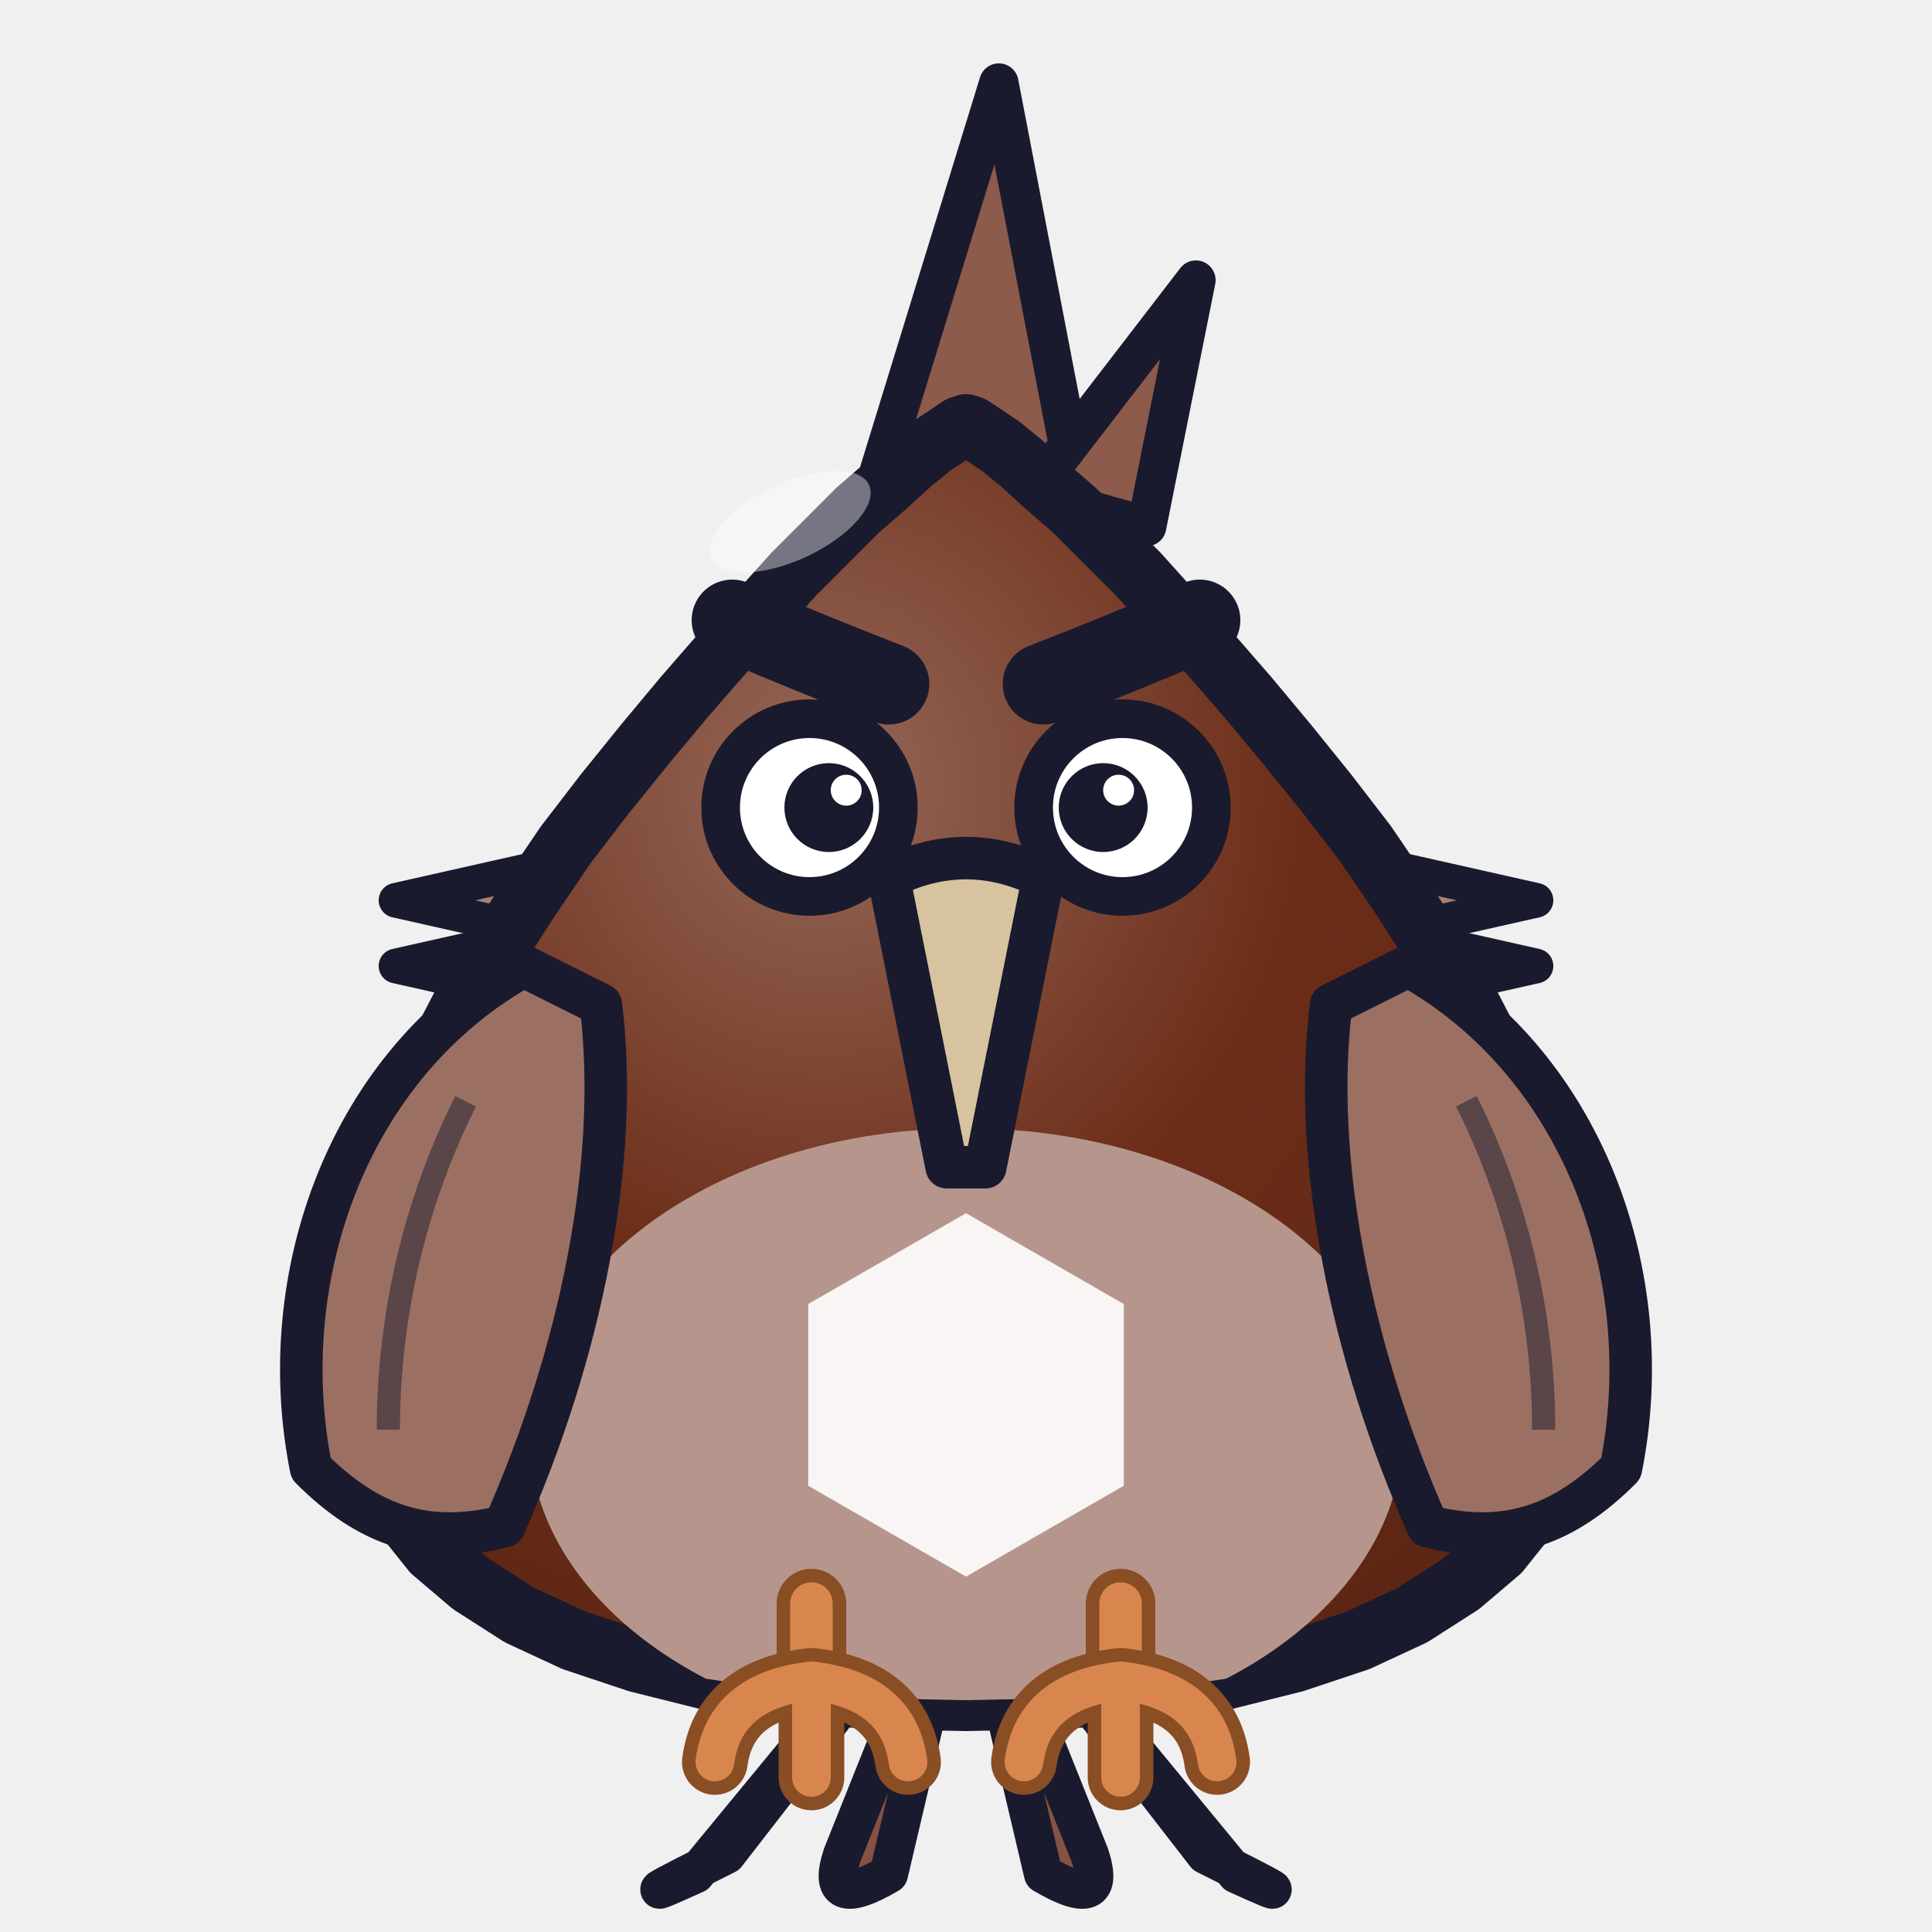
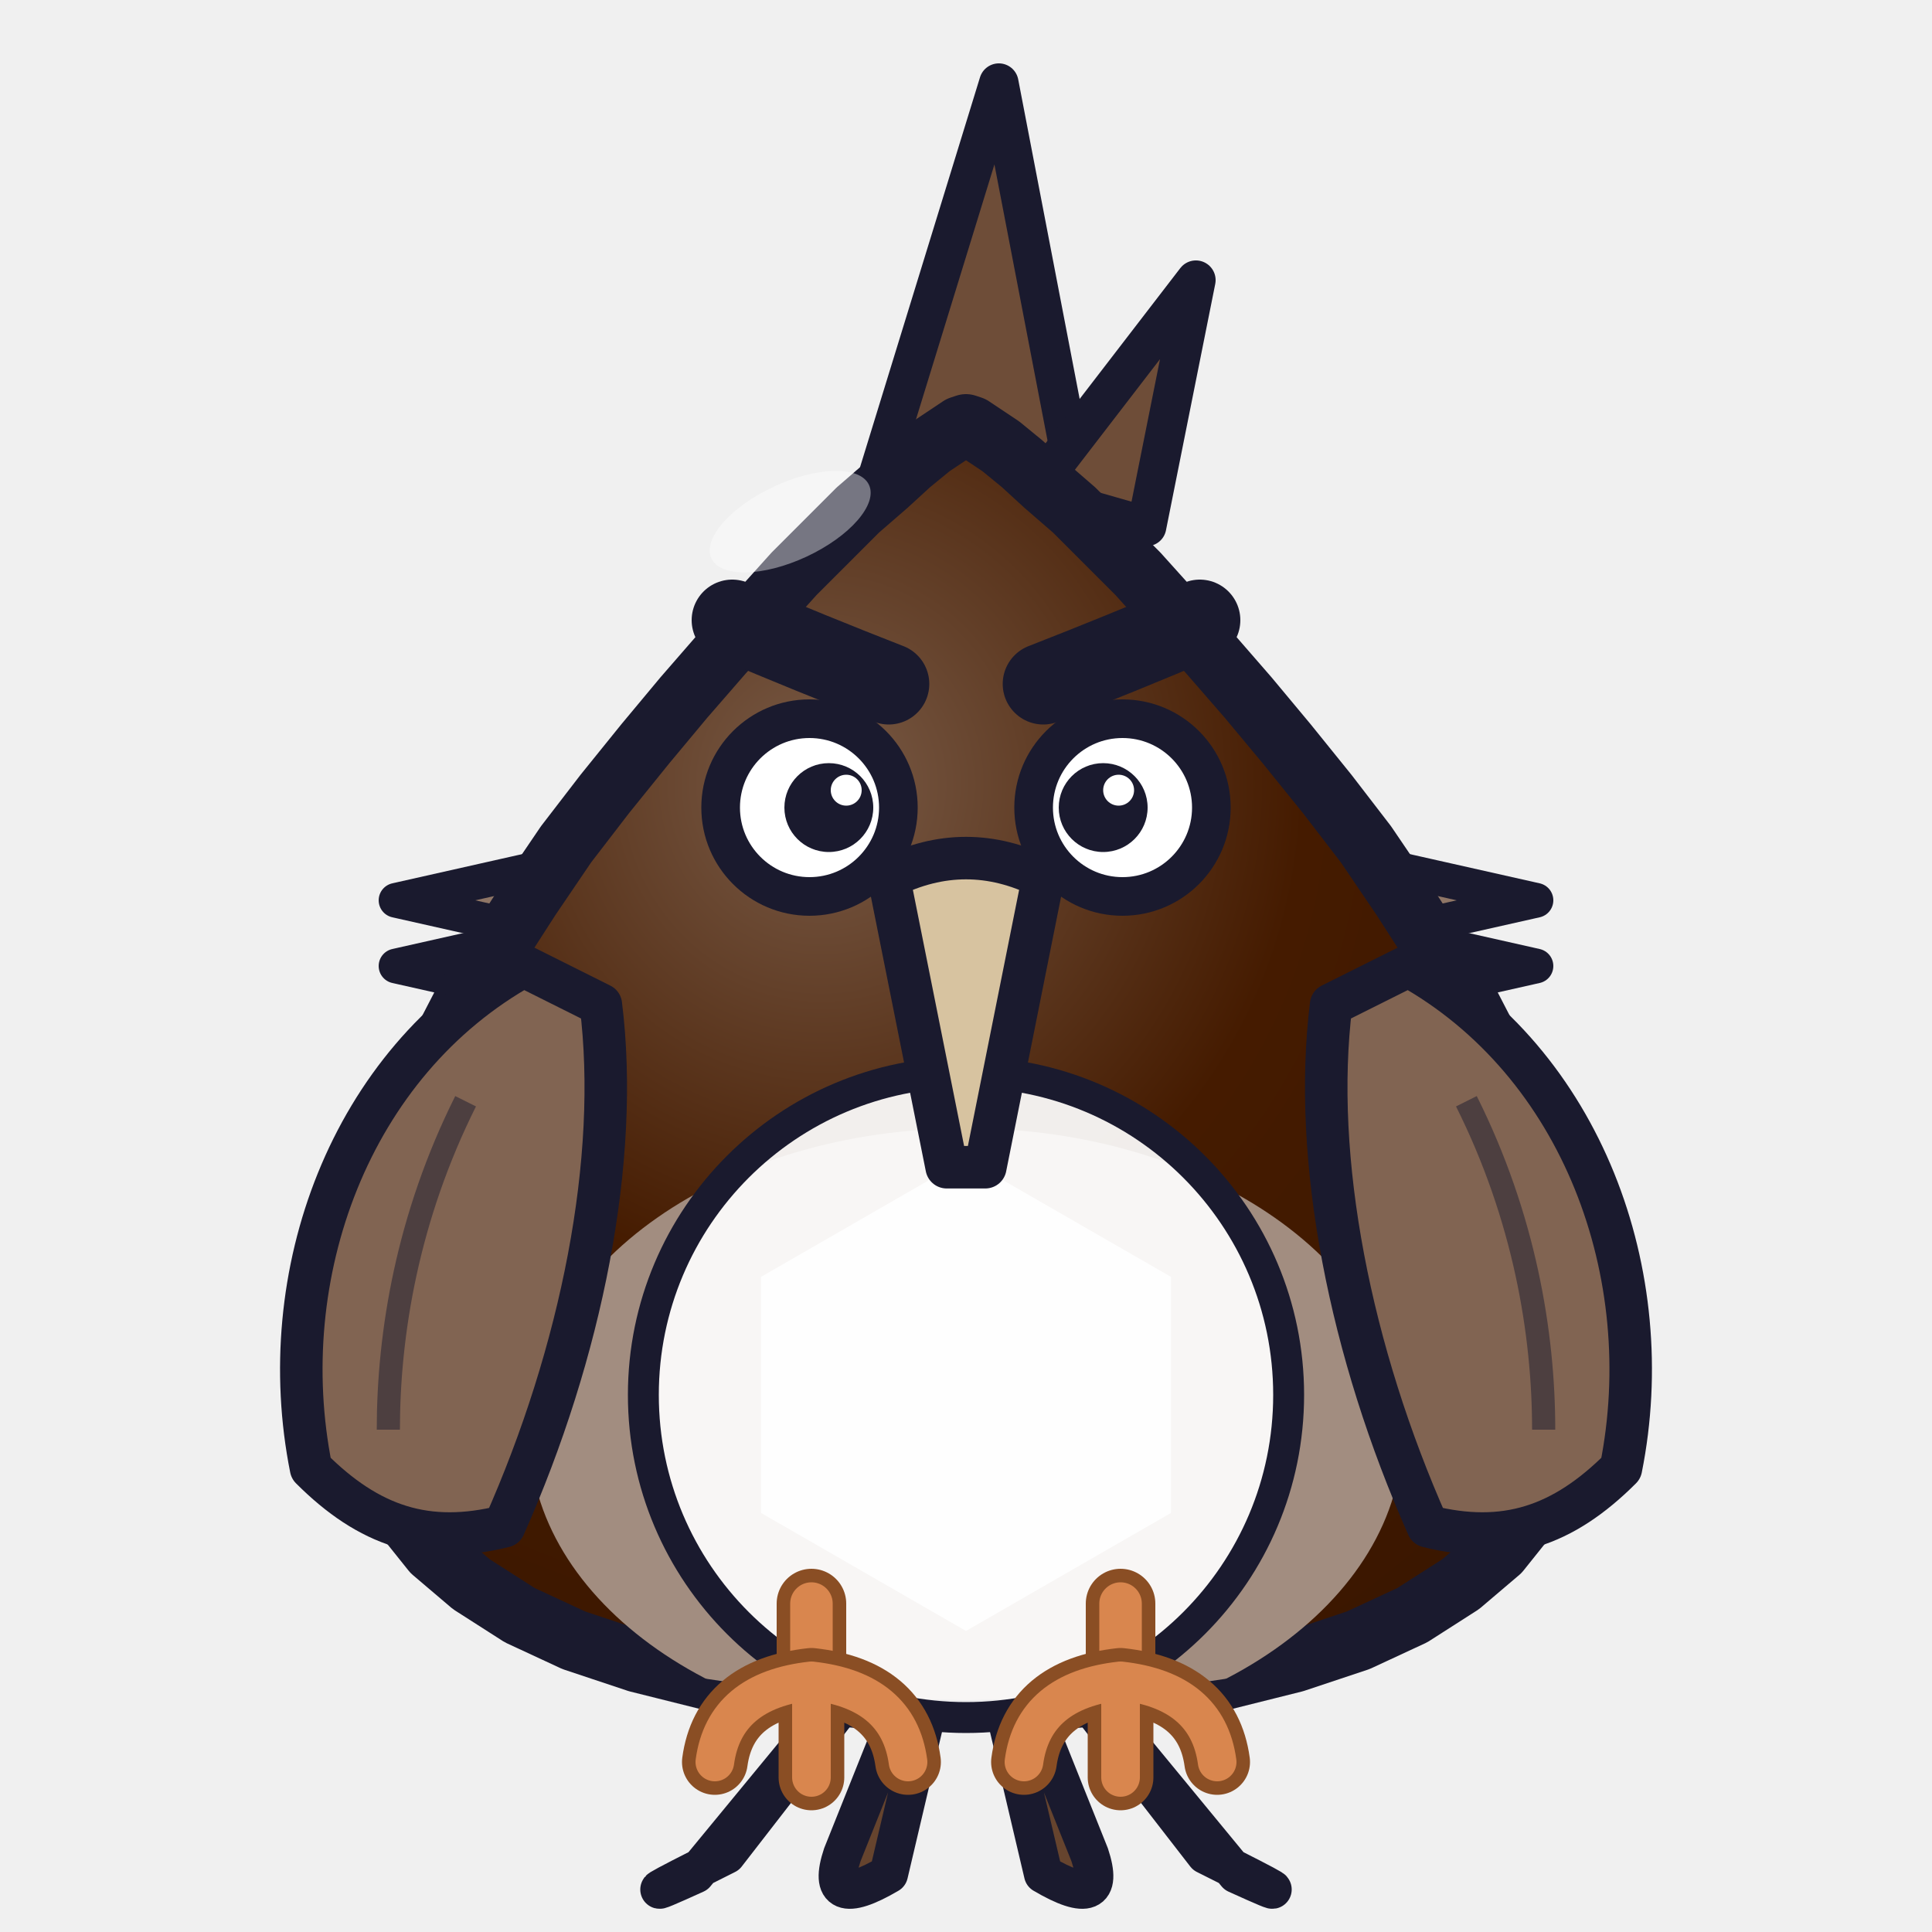
- <svg xmlns="http://www.w3.org/2000/svg" viewBox="0 0 100 100" data-color="brown" data-expr="idle" data-frame="fold" data-ver="5" data-character="도토리">
+ <svg xmlns="http://www.w3.org/2000/svg" viewBox="0 0 100 100" data-color="brown" data-expr="idle" data-frame="fold" data-ver="7a" data-character="도토리">
  <defs>
    <radialGradient id="gbrown" cx="38%" cy="28%" r="80%">
-       <stop offset="0" stop-color="#956859" />
-       <stop offset=".5" stop-color="#6C2D18" />
-       <stop offset="1" stop-color="#5C2614" />
+       <stop offset="0" stop-color="#795B47" />
+       <stop offset=".5" stop-color="#451B00" />
+       <stop offset="1" stop-color="#3B1700" />
    </radialGradient>
    <clipPath id="cbrown">
      <path d="M50 22 50.3 22.1 50.9 22.5 51.8 23.1 52.9 24 54.1 25.1 55.6 26.4 57.2 28 58.9 29.7 60.7 31.7 62.6 33.8 64.6 36.1 66.6 38.5 68.7 41.1 70.7 43.7 72.6 46.5 74.4 49.3 76.1 52.1 77.6 55 78.9 57.9 79.9 60.7 80.7 63.5 81.2 66.3 81.5 68.9 81.5 71.5 81.1 73.9 80.4 76.2 79.2 78.3 77.6 80.3 75.6 82 73.1 83.6 70.3 84.9 67 86 63.4 86.9 59.4 87.5 55 87.9 50 88 45 87.9 40.6 87.5 36.6 86.9 33 86 29.7 84.9 26.9 83.6 24.4 82 22.4 80.3 20.8 78.3 19.6 76.2 18.9 73.9 18.5 71.5 18.5 68.9 18.8 66.3 19.3 63.5 20.1 60.7 21.1 57.9 22.4 55 23.9 52.1 25.6 49.3 27.4 46.5 29.3 43.7 31.3 41.1 33.4 38.5 35.4 36.1 37.4 33.8 39.3 31.7 41.1 29.7 42.8 28 44.4 26.4 45.9 25.1 47.1 24 48.2 23.1 49.1 22.5 49.7 22.1Z" />
    </clipPath>
  </defs>
-   <path d="M50 80 L36 97 Q31.6 99 37.6 96Z" fill="#865342" stroke="#1A1A2E" stroke-width="2" stroke-linejoin="round" />
-   <path d="M50 80 L64 97 Q68.4 99 62.4 96Z" fill="#865342" stroke="#1A1A2E" stroke-width="2" stroke-linejoin="round" />
-   <path d="M50 80 L46 97 Q42.6 99 43.6 96Z" fill="#865342" stroke="#1A1A2E" stroke-width="2" stroke-linejoin="round" />
-   <path d="M50 80 L54 97 Q57.4 99 56.4 96Z" fill="#865342" stroke="#1A1A2E" stroke-width="2" stroke-linejoin="round" />
+   <path d="M50 80 L36 97 Q31.6 99 37.6 96Z" fill="#66442E" stroke="#1A1A2E" stroke-width="2" stroke-linejoin="round" />
+   <path d="M50 80 L64 97 Q68.4 99 62.4 96Z" fill="#66442E" stroke="#1A1A2E" stroke-width="2" stroke-linejoin="round" />
+   <path d="M50 80 L46 97 Q42.6 99 43.6 96Z" fill="#66442E" stroke="#1A1A2E" stroke-width="2" stroke-linejoin="round" />
+   <path d="M50 80 L54 97 Q57.4 99 56.4 96Z" fill="#66442E" stroke="#1A1A2E" stroke-width="2" stroke-linejoin="round" />
  <g transform="translate(50 23) scale(.85)">
-     <path d="M-6 4 L2 -22 L7 4Z" fill="#8C5B4B" stroke="#1A1A2E" stroke-width="2.4" stroke-linejoin="round" />
-     <path d="M4 3 L14 -10 L11 5Z" fill="#8C5B4B" stroke="#1A1A2E" stroke-width="2.4" stroke-linejoin="round" />
+     <path d="M-6 4 L2 -22 L7 4Z" fill="#6E4D38" stroke="#1A1A2E" stroke-width="2.4" stroke-linejoin="round" />
+     <path d="M4 3 L14 -10 L11 5Z" fill="#6E4D38" stroke="#1A1A2E" stroke-width="2.4" stroke-linejoin="round" />
  </g>
-   <path d="M28.5 44.8 L20.5 46.6 L28.5 48.4Z" fill="#A78174" stroke="#1A1A2E" stroke-width="1.8" stroke-linejoin="round" />
-   <path d="M28.5 48.2 L20.5 50 L28.5 51.8Z" fill="#A78174" stroke="#1A1A2E" stroke-width="1.8" stroke-linejoin="round" />
-   <path d="M71.5 44.8 L79.5 46.6 L71.5 48.4Z" fill="#A78174" stroke="#1A1A2E" stroke-width="1.8" stroke-linejoin="round" />
-   <path d="M71.5 48.2 L79.5 50 L71.5 51.8Z" fill="#A78174" stroke="#1A1A2E" stroke-width="1.8" stroke-linejoin="round" />
+   <path d="M28.5 44.8 L20.5 46.6 L28.5 48.4Z" fill="#8F7666" stroke="#1A1A2E" stroke-width="1.8" stroke-linejoin="round" />
+   <path d="M28.5 48.2 L20.5 50 L28.5 51.8Z" fill="#8F7666" stroke="#1A1A2E" stroke-width="1.8" stroke-linejoin="round" />
+   <path d="M71.5 44.8 L79.5 46.6 L71.5 48.4Z" fill="#8F7666" stroke="#1A1A2E" stroke-width="1.8" stroke-linejoin="round" />
+   <path d="M71.5 48.2 L79.5 50 L71.5 51.8Z" fill="#8F7666" stroke="#1A1A2E" stroke-width="1.8" stroke-linejoin="round" />
  <path d="M50 22 50.3 22.1 50.9 22.5 51.8 23.1 52.9 24 54.1 25.1 55.6 26.4 57.2 28 58.9 29.7 60.7 31.7 62.6 33.8 64.6 36.1 66.6 38.5 68.7 41.1 70.7 43.7 72.6 46.5 74.4 49.3 76.1 52.1 77.6 55 78.9 57.9 79.9 60.7 80.7 63.5 81.2 66.3 81.5 68.9 81.5 71.5 81.1 73.9 80.4 76.2 79.2 78.3 77.6 80.3 75.6 82 73.1 83.6 70.3 84.9 67 86 63.4 86.9 59.4 87.5 55 87.9 50 88 45 87.9 40.6 87.5 36.6 86.9 33 86 29.7 84.9 26.9 83.6 24.4 82 22.4 80.3 20.8 78.3 19.6 76.2 18.9 73.9 18.5 71.5 18.5 68.9 18.8 66.3 19.3 63.5 20.1 60.7 21.1 57.9 22.4 55 23.9 52.1 25.6 49.3 27.4 46.5 29.3 43.7 31.3 41.1 33.4 38.5 35.4 36.1 37.4 33.8 39.3 31.7 41.1 29.7 42.8 28 44.4 26.4 45.9 25.1 47.1 24 48.2 23.1 49.1 22.5 49.7 22.1Z" fill="url(#gbrown)" stroke="#1A1A2E" stroke-width="3.2" stroke-linejoin="round" />
  <g clip-path="url(#cbrown)">
-     <ellipse cx="50" cy="74.2" rx="22.6" ry="15.8" fill="#B6968C" />
+     <ellipse cx="50" cy="74.2" rx="22.6" ry="15.8" fill="#A28D80" />
  </g>
-   <g transform="translate(50 72.2) scale(0.495) translate(-50 -50)">
+   <circle cx="50" cy="72.2" r="16.7" fill="#FFFFFF" fill-opacity=".92" stroke="#1A1A2E" stroke-width="1.6" />
+   <g transform="translate(50 72.2) scale(0.643) translate(-50 -50)">
    <polygon points="50,31 66.5,40.5 66.5,59.5 50,69 33.5,59.5 33.5,40.5" fill="#FFFFFF" fill-opacity=".9" />
  </g>
  <g class="wing wing-l">
    <g transform="translate(-6.9 0)">
-       <path d="M34 50 C25 55 21 66 23 76 C26 79 29 80 33 79 C37 70 39 60 38 52Z" fill="#9B7062" stroke="#1A1A2E" stroke-width="2.2" stroke-linejoin="round" />
+       <path d="M34 50 C25 55 21 66 23 76 C26 79 29 80 33 79 C37 70 39 60 38 52Z" fill="#816452" stroke="#1A1A2E" stroke-width="2.2" stroke-linejoin="round" />
      <path d="M31 57 C28 63 27 69 27 74" fill="none" stroke="#1A1A2E" stroke-width="1.2" opacity=".5" />
    </g>
  </g>
  <g class="wing wing-r" transform="translate(100 0) scale(-1 1)">
    <g transform="translate(-6.9 0)">
-       <path d="M34 50 C25 55 21 66 23 76 C26 79 29 80 33 79 C37 70 39 60 38 52Z" fill="#9B7062" stroke="#1A1A2E" stroke-width="2.2" stroke-linejoin="round" />
+       <path d="M34 50 C25 55 21 66 23 76 C26 79 29 80 33 79 C37 70 39 60 38 52Z" fill="#816452" stroke="#1A1A2E" stroke-width="2.2" stroke-linejoin="round" />
      <path d="M31 57 C28 63 27 69 27 74" fill="none" stroke="#1A1A2E" stroke-width="1.2" opacity=".5" />
    </g>
  </g>
  <path d="M42 83 V87" stroke="#8A4E24" stroke-width="3.6" stroke-linecap="round" />
  <path d="M42 83 V87" stroke="#D9864E" stroke-width="2.2" stroke-linecap="round" />
  <g fill="none" stroke-linecap="round">
    <path d="M42 87 q-4.5 .5 -5 4.2 M42 87 q0 2.5 0 5 M42 87 q4.5 .5 5 4.2" stroke="#8A4E24" stroke-width="3.4" />
    <path d="M42 87 q-4.5 .5 -5 4.2 M42 87 q0 2.5 0 5 M42 87 q4.5 .5 5 4.2" stroke="#D9864E" stroke-width="2" />
  </g>
  <path d="M58 83 V87" stroke="#8A4E24" stroke-width="3.6" stroke-linecap="round" />
  <path d="M58 83 V87" stroke="#D9864E" stroke-width="2.2" stroke-linecap="round" />
  <g fill="none" stroke-linecap="round">
    <path d="M58 87 q-4.5 .5 -5 4.2 M58 87 q0 2.5 0 5 M58 87 q4.5 .5 5 4.2" stroke="#8A4E24" stroke-width="3.4" />
    <path d="M58 87 q-4.5 .5 -5 4.2 M58 87 q0 2.5 0 5 M58 87 q4.5 .5 5 4.2" stroke="#D9864E" stroke-width="2" />
  </g>
  <path d="M37.9 32.1 Q41.9 33.8 46 35.4" fill="none" stroke="#1A1A2E" stroke-width="4.2" stroke-linecap="round" />
  <path d="M62.1 32.1 Q58.1 33.8 54 35.4" fill="none" stroke="#1A1A2E" stroke-width="4.2" stroke-linecap="round" />
  <circle cx="41.9" cy="41.8" r="4.6" fill="#fff" stroke="#1A1A2E" stroke-width="2" />
  <circle cx="42.9" cy="41.8" r="2.3" fill="#1A1A2E" />
  <circle cx="43.8" cy="40.9" r="0.8" fill="#fff" />
  <circle cx="58.1" cy="41.8" r="4.6" fill="#fff" stroke="#1A1A2E" stroke-width="2" />
  <circle cx="57.1" cy="41.8" r="2.3" fill="#1A1A2E" />
  <circle cx="57.9" cy="40.9" r="0.8" fill="#fff" />
  <path d="M46 45.415 Q50 43.415 54 45.415 L51 60.415 L49 60.415Z" fill="#D7C3A0" stroke="#1A1A2E" stroke-width="2.2" stroke-linejoin="round" />
  <path d="M46 45.415 Q50 43.415 54 45.415 L51 60.415 L49 60.415Z" fill="none" stroke="#fff" stroke-opacity=".0" />
  <ellipse cx="40.9" cy="27" rx="4.5" ry="2" fill="#fff" opacity=".4" transform="rotate(-25 40.9 27)" />
</svg>
